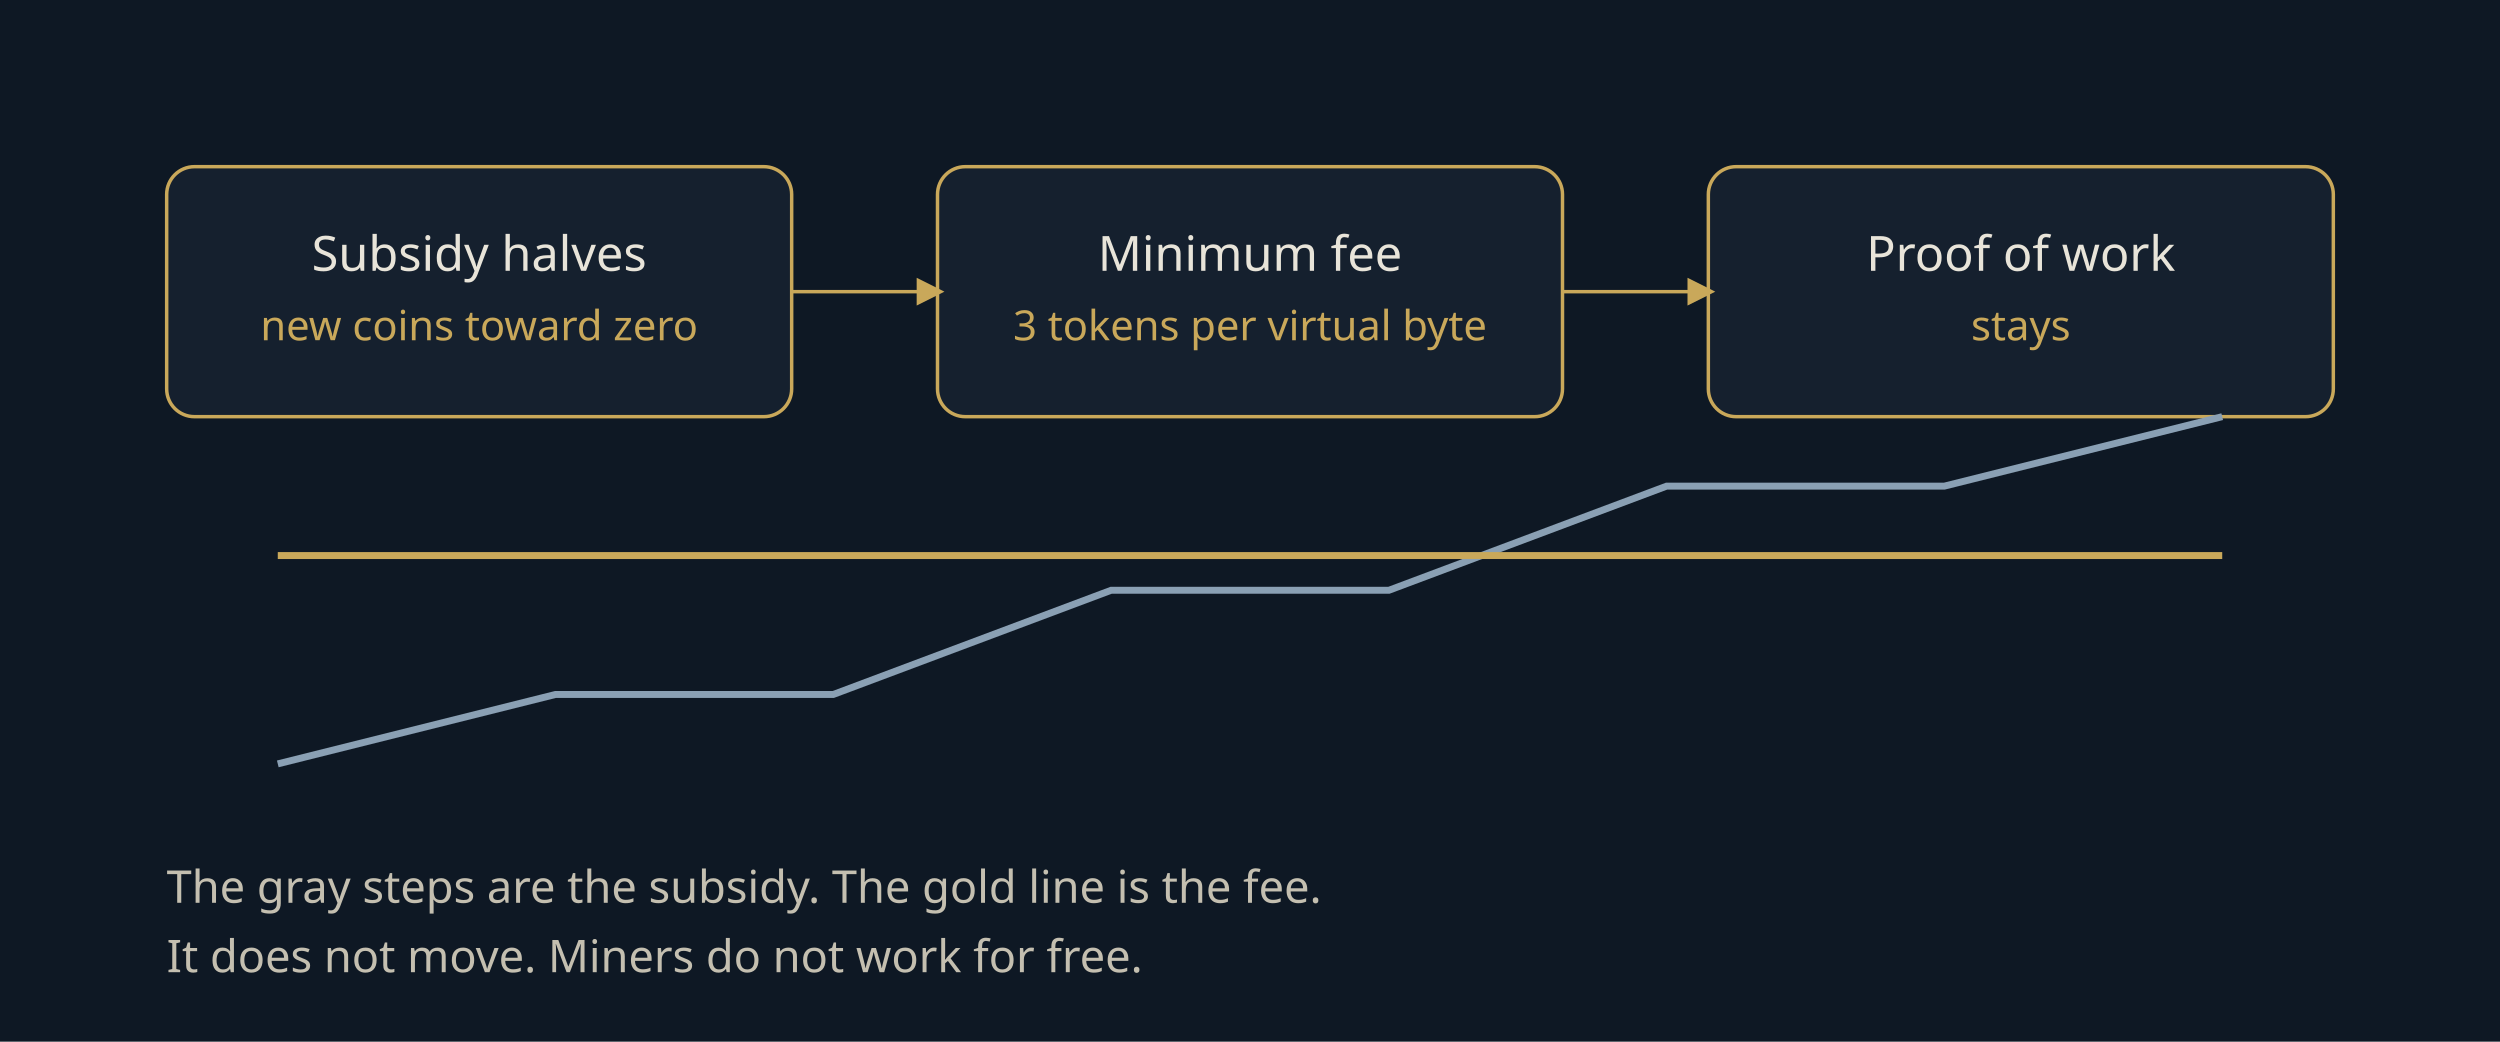
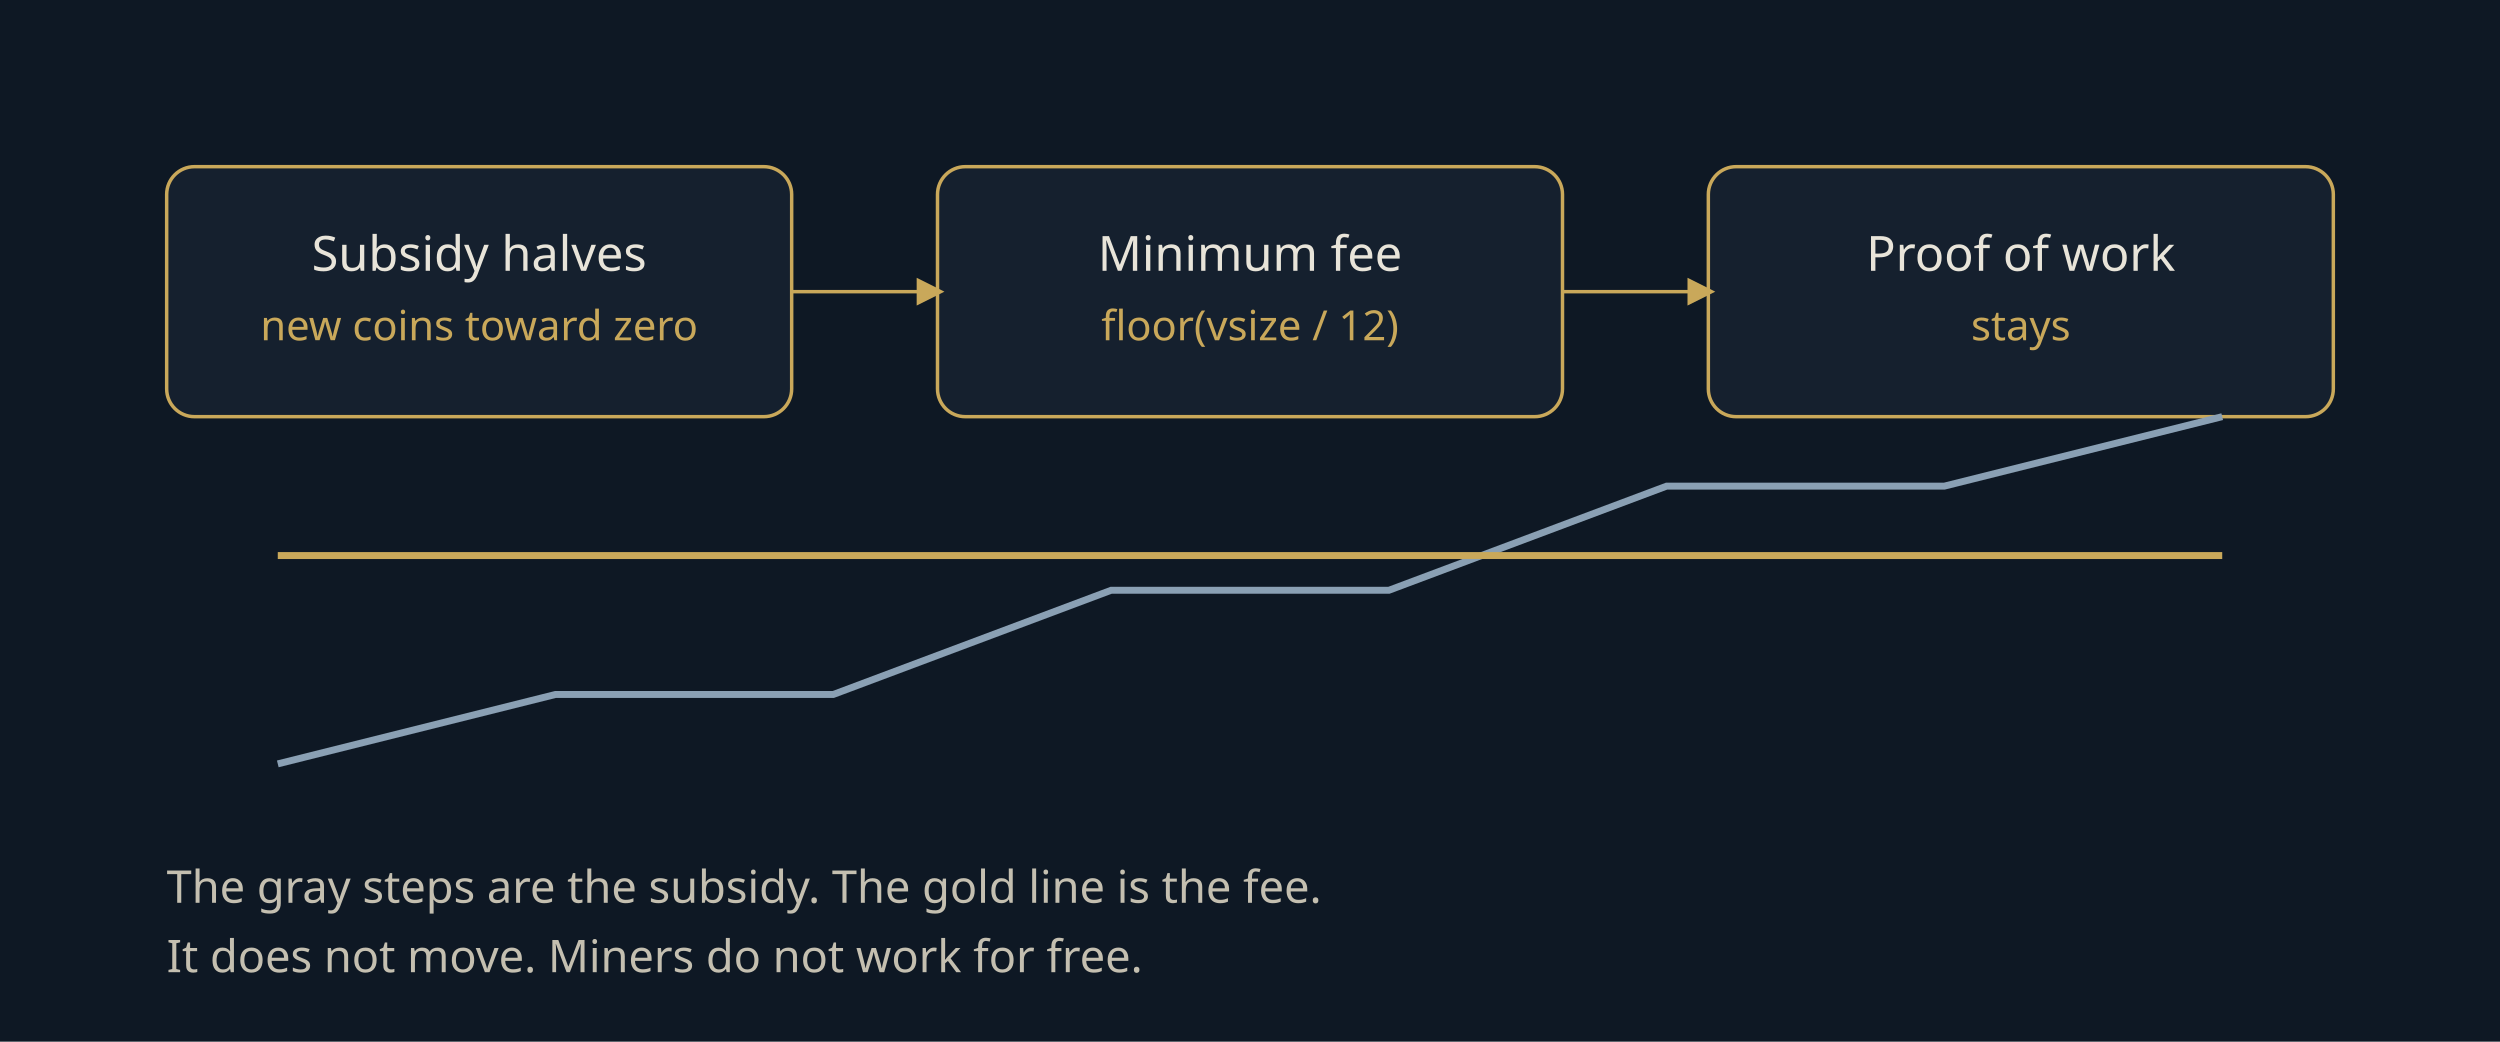
<svg xmlns="http://www.w3.org/2000/svg" viewBox="0 0 720 300" role="img" aria-labelledby="feeTitle feeDesc">
  <rect width="720" height="300" fill="#0e1824" />
  <rect x="48" y="48" width="180" height="72" rx="8" fill="#15202e" stroke="#c9a85a" />
  <text x="138" y="78" text-anchor="middle" fill="#e8e4d9" font-family="sans-serif" font-size="14">Subsidy halves</text>
  <text x="138" y="98" text-anchor="middle" fill="#c9a85a" font-family="sans-serif" font-size="12">new coins toward zero</text>
  <rect x="270" y="48" width="180" height="72" rx="8" fill="#15202e" stroke="#c9a85a" />
  <text x="360" y="78" text-anchor="middle" fill="#e8e4d9" font-family="sans-serif" font-size="14">Minimum fee</text>
-   <text x="360" y="98" text-anchor="middle" fill="#c9a85a" font-family="sans-serif" font-size="12">3 tokens per virtual byte</text>
+   <text x="360" y="98" text-anchor="middle" fill="#c9a85a" font-family="sans-serif" font-size="12">floor(vsize / 12)</text>
  <rect x="492" y="48" width="180" height="72" rx="8" fill="#15202e" stroke="#c9a85a" />
  <text x="582" y="78" text-anchor="middle" fill="#e8e4d9" font-family="sans-serif" font-size="14">Proof of work</text>
  <text x="582" y="98" text-anchor="middle" fill="#c9a85a" font-family="sans-serif" font-size="12">stays</text>
  <path d="M228 84 H270" stroke="#c9a85a" marker-end="url(#gold)" />
  <path d="M450 84 H492" stroke="#c9a85a" marker-end="url(#gold)" />
  <polyline points="80,220 160,200 240,200 320,170 400,170 480,140 560,140 640,120" fill="none" stroke="#8aa0b4" stroke-width="2" />
  <line x1="80" y1="160" x2="640" y2="160" stroke="#c9a85a" stroke-width="2" />
  <text x="48" y="260" fill="#c4bfb0" font-family="sans-serif" font-size="13">The gray steps are the subsidy. The gold line is the fee.</text>
  <text x="48" y="280" fill="#c4bfb0" font-family="sans-serif" font-size="13">It does not move. Miners do not work for free.</text>
  <defs>
    <marker id="gold" markerWidth="8" markerHeight="8" refX="6" refY="4" orient="auto">
      <path d="M0 0 L8 4 L0 8 Z" fill="#c9a85a" />
    </marker>
  </defs>
</svg>
